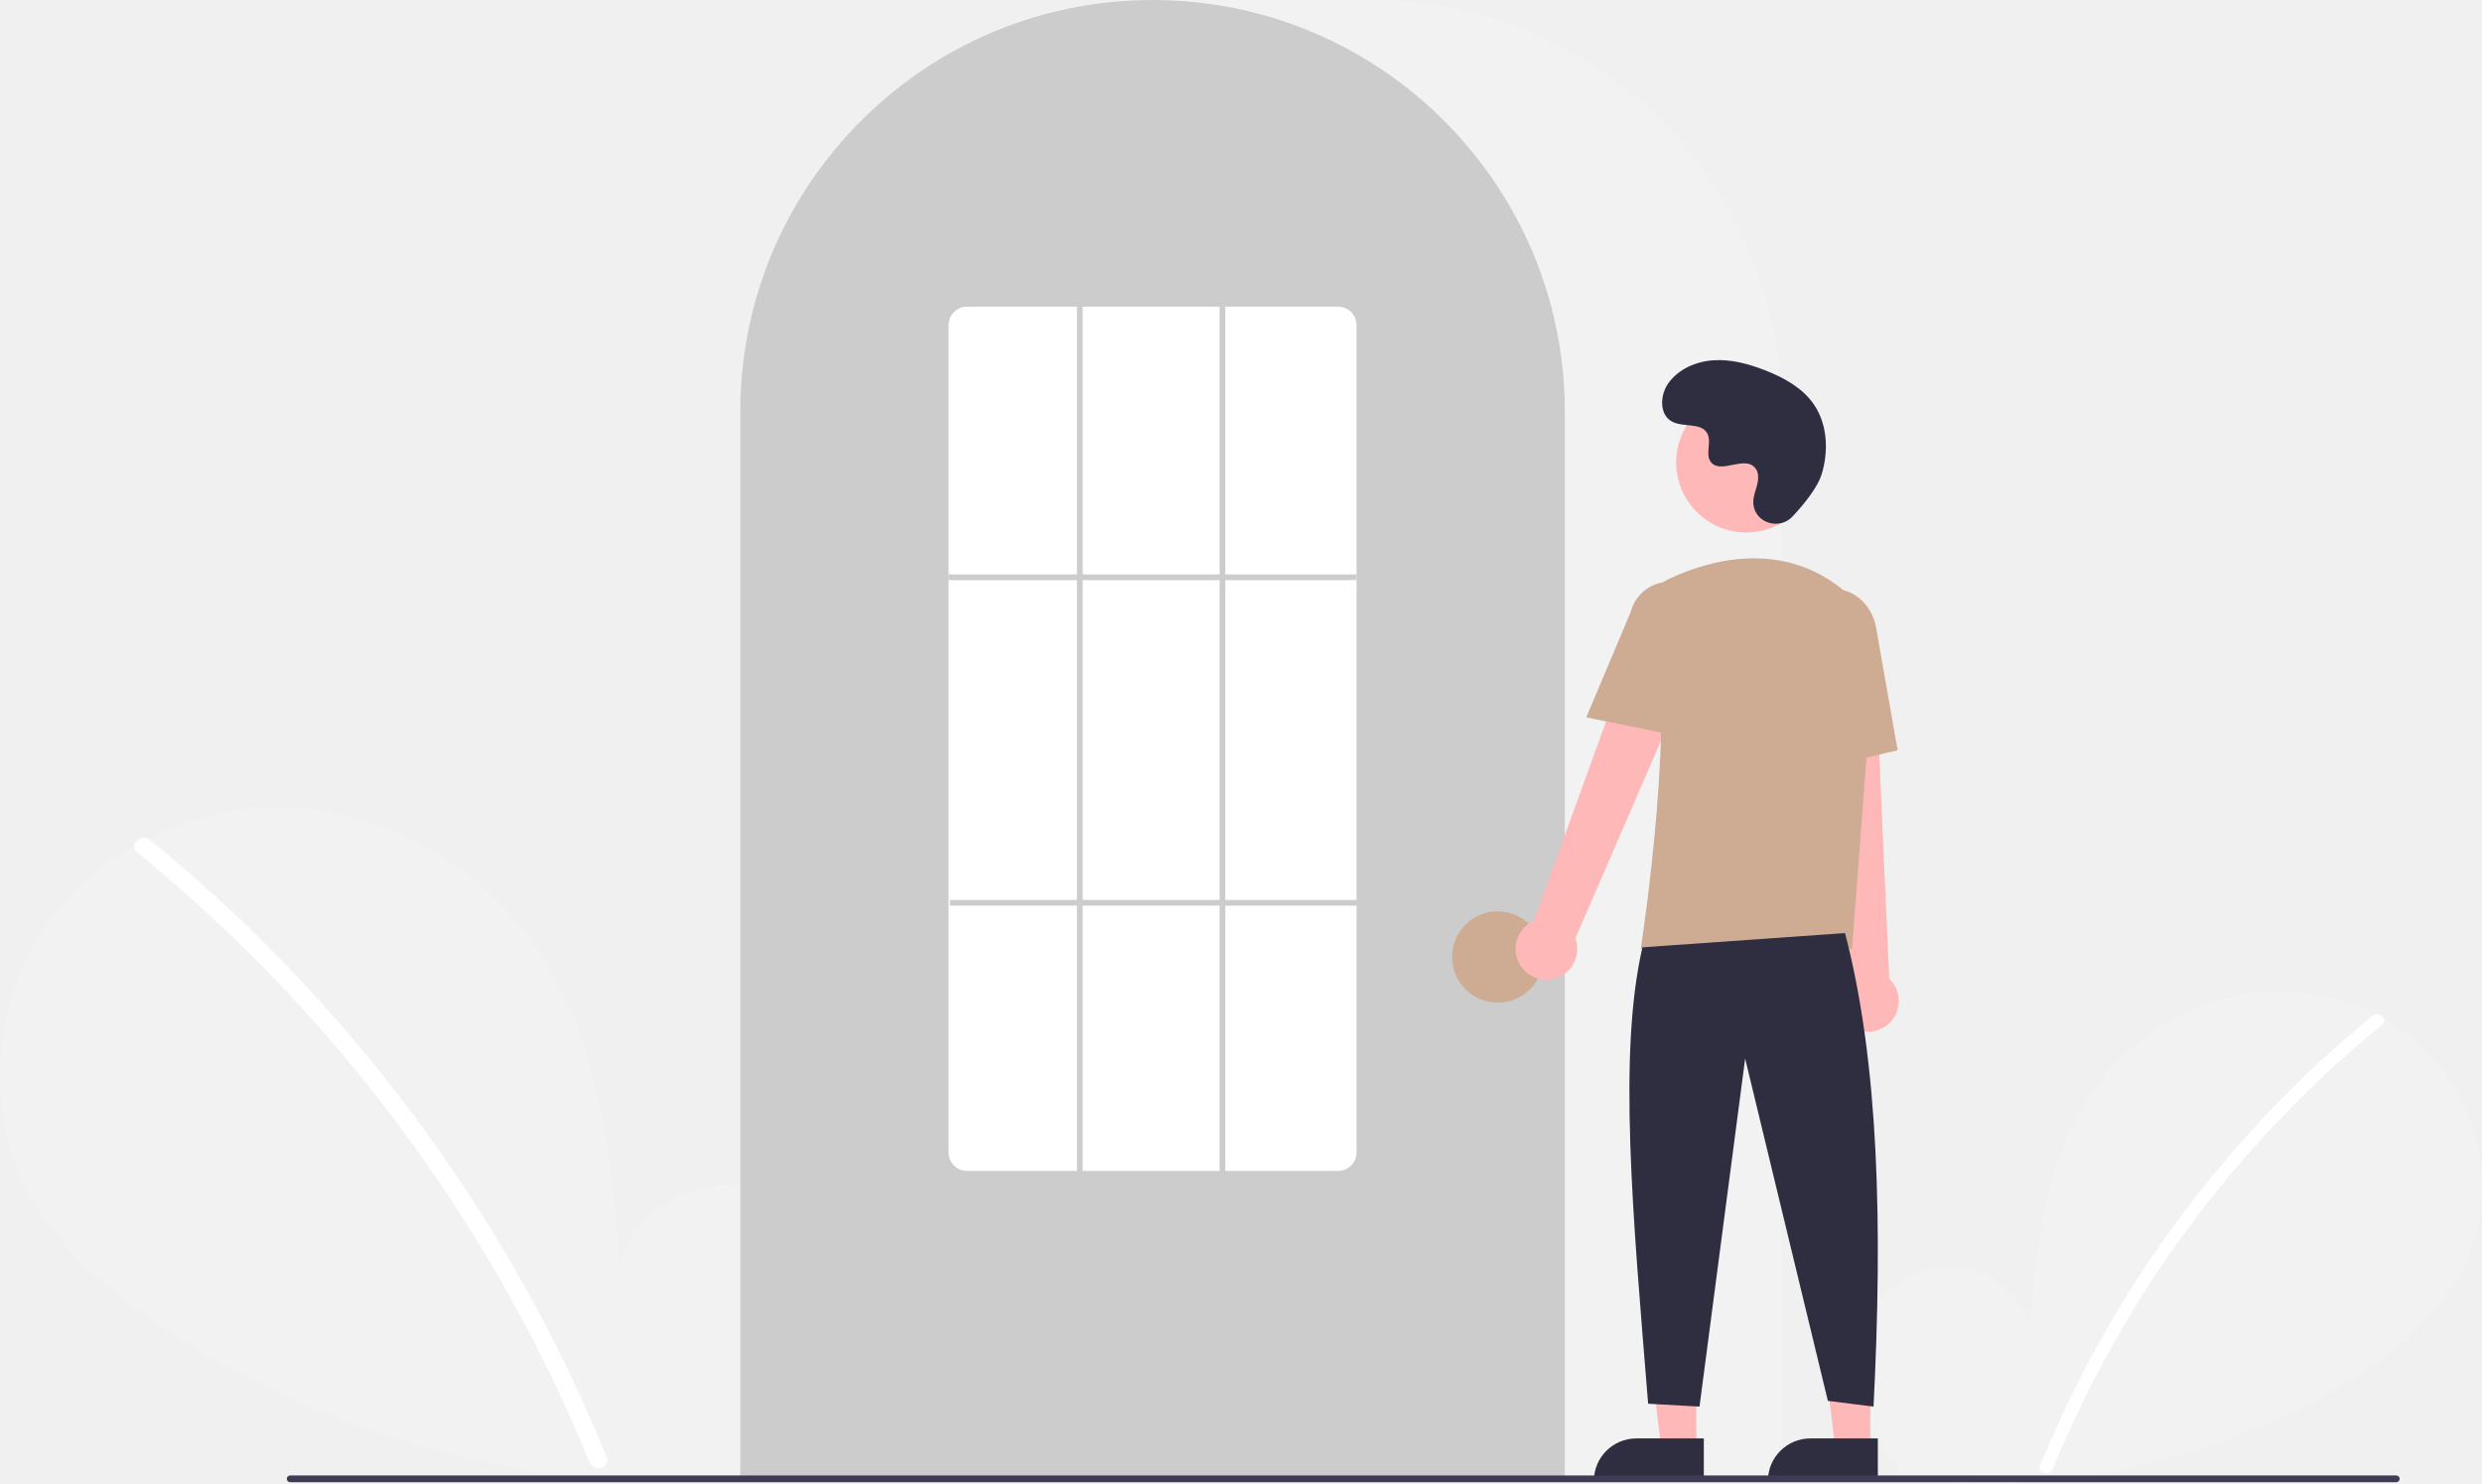
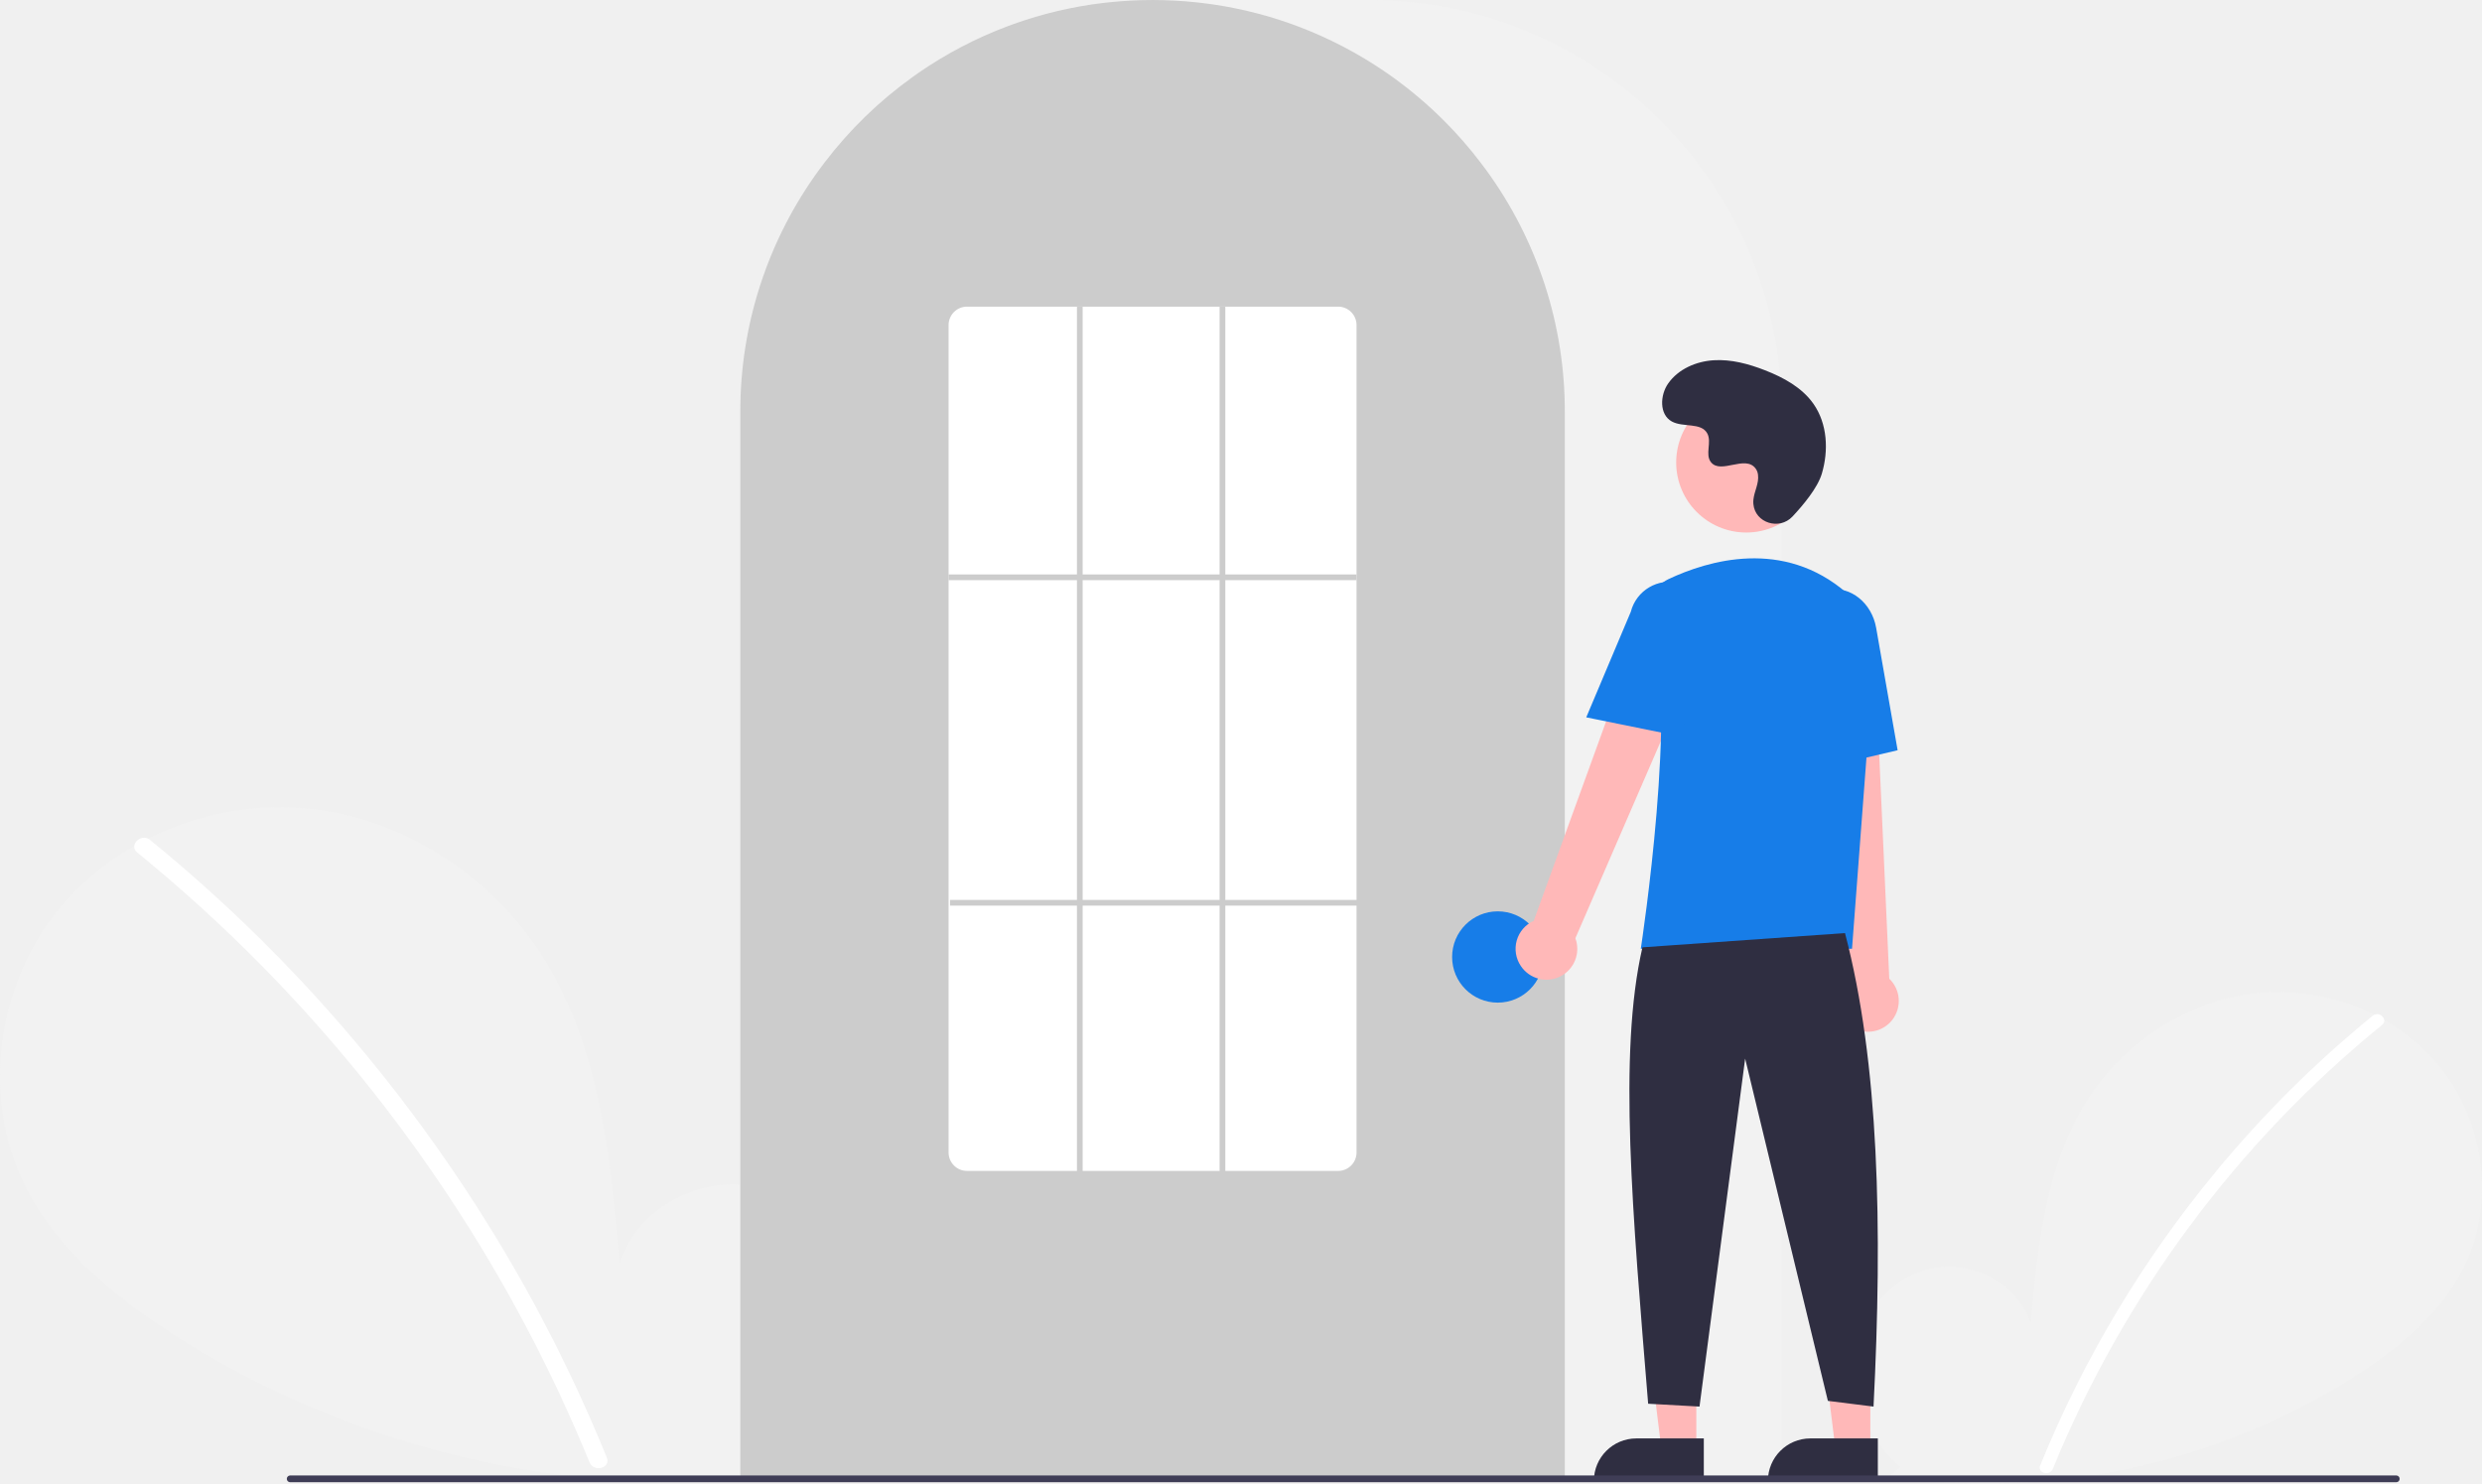
<svg xmlns="http://www.w3.org/2000/svg" data-name="Layer 1" width="870" height="520.139" viewBox="0 0 870 520.139">
  <path d="M831.092,704.187c-11.138-9.412-17.904-24.28-16.13-38.754s12.764-27.78,27.018-30.854,30.504,5.435,34.834,19.359c2.383-26.846,5.129-54.818,19.402-77.68,12.924-20.701,35.309-35.514,59.569-38.164s49.803,7.359,64.933,26.507,18.835,46.985,8.238,68.969c-7.806,16.195-22.188,28.247-37.257,38.052a240.452,240.452,0,0,1-164.454,35.977Z" transform="translate(-165 -189.9307)" fill="#f2f2f2" />
  <path d="M996.728,546.01a393.414,393.414,0,0,0-54.826,54.442,394.561,394.561,0,0,0-61.752,103.194c-1.112,2.725,3.313,3.911,4.412,1.216A392.342,392.342,0,0,1,999.963,549.245c2.284-1.86-.97-5.08-3.236-3.236Z" transform="translate(-165 -189.9307)" fill="#fff" />
  <path d="M445.067,701.63c15.299-12.927,24.591-33.348,22.154-53.228s-17.531-38.156-37.11-42.377-41.897,7.464-47.844,26.59c-3.273-36.873-7.044-75.292-26.648-106.693-17.751-28.433-48.497-48.778-81.818-52.418s-68.404,10.107-89.185,36.407-25.869,64.535-11.315,94.729c10.722,22.243,30.475,38.797,51.172,52.264,66.03,42.965,147.939,60.884,225.877,49.415" transform="translate(-165 -189.9307)" fill="#f2f2f2" />
  <path d="M217.567,484.373a540.355,540.355,0,0,1,75.304,74.777A548.076,548.076,0,0,1,352.257,647.04a545.835,545.835,0,0,1,25.43,53.846c1.527,3.743-4.55,5.372-6.06,1.671a536.36,536.36,0,0,0-49.009-92.727A539.734,539.734,0,0,0,256.889,528.632a538.441,538.441,0,0,0-43.766-39.815c-3.138-2.555,1.332-6.978,4.444-4.444Z" transform="translate(-165 -189.9307)" fill="#fff" />
  <path d="M789.5,708.931h-365v-374.5c0-79.678,64.822-144.5,144.5-144.5h76c79.677,0,144.5,64.822,144.5,144.5Z" transform="translate(-165 -189.9307)" fill="#f2f2f2" />
  <path d="M713.5,708.931h-289v-374.5a143.382,143.382,0,0,1,27.596-84.944c.664-.905,1.326-1.798,2.009-2.681a144.466,144.466,0,0,1,30.754-29.851c.66-.48,1.322-.952,1.994-1.423a144.16,144.16,0,0,1,31.472-16.459c.661-.25,1.334-.501,2.007-.742a144.02,144.02,0,0,1,31.108-7.336c.658-.09,1.333-.16,2.008-.23a146.288,146.288,0,0,1,31.105,0c.673.07,1.349.141,2.014.231a143.995,143.995,0,0,1,31.1,7.335c.673.241,1.346.492,2.009.743a143.799,143.799,0,0,1,31.106,16.216c.672.461,1.344.933,2.006,1.405a145.987,145.987,0,0,1,18.384,15.564,144.305,144.305,0,0,1,12.724,14.551c.681.88,1.343,1.773,2.005,2.677A143.382,143.382,0,0,1,713.5,334.431Z" transform="translate(-165 -189.9307)" fill="#ccc" />
-   <circle cx="525" cy="335.5" r="16" fill="#ceab93" />
+   <circle cx="525" cy="335.5" r="16" fill="#177de8" />
  <polygon points="594.599 507.783 582.339 507.783 576.506 460.495 594.601 460.496 594.599 507.783" fill="#ffb8b8" />
  <path d="M573.582,504.28h23.644a0,0,0,0,1,0,0v14.887a0,0,0,0,1,0,0H558.695a0,0,0,0,1,0,0v0a14.887,14.887,0,0,1,14.887-14.887Z" fill="#2f2e41" />
  <polygon points="655.599 507.783 643.339 507.783 637.506 460.495 655.601 460.496 655.599 507.783" fill="#ffb8b8" />
  <path d="M634.582,504.28h23.644a0,0,0,0,1,0,0v14.887a0,0,0,0,1,0,0H619.695a0,0,0,0,1,0,0v0a14.887,14.887,0,0,1,14.887-14.887Z" fill="#2f2e41" />
  <path d="M698.098,528.6a10.743,10.743,0,0,1,4.511-15.843l41.676-114.867L764.791,409.082,717.206,518.853a10.801,10.801,0,0,1-19.109,9.748Z" transform="translate(-165 -189.9307)" fill="#ffb8b8" />
  <path d="M814.336,550.184a10.743,10.743,0,0,1-2.893-16.217L798.533,412.458l23.338,1.066L827.236,533.045a10.801,10.801,0,0,1-12.9,17.139Z" transform="translate(-165 -189.9307)" fill="#ffb8b8" />
  <circle cx="612.106" cy="162.123" r="24.561" fill="#ffb8b8" />
-   <path d="M814.18,522.549H740.133l.089-.576c.133-.861,13.197-86.439,3.562-114.436a11.813,11.813,0,0,1,6.069-14.584h0c13.772-6.485,40.208-14.471,62.52,4.909a28.234,28.234,0,0,1,9.459,23.396Z" transform="translate(-165 -189.9307)" fill="#ceab93" />
-   <path d="M754.354,448.181,721.018,441.418l15.626-37.03a13.997,13.997,0,0,1,27.106,6.998Z" transform="translate(-165 -189.9307)" fill="#ceab93" />
-   <path d="M797.05,460.739l-2.004-45.941c-1.52-8.636,3.424-16.8,11.027-18.135,7.605-1.33,15.032,4.66,16.558,13.36l7.533,42.928Z" transform="translate(-165 -189.9307)" fill="#ceab93" />
+   <path d="M814.18,522.549H740.133l.089-.576c.133-.861,13.197-86.439,3.562-114.436a11.813,11.813,0,0,1,6.069-14.584h0c13.772-6.485,40.208-14.471,62.52,4.909a28.234,28.234,0,0,1,9.459,23.396Z" transform="translate(-165 -189.9307)" fill="#177de8" />
+   <path d="M754.354,448.181,721.018,441.418l15.626-37.03a13.997,13.997,0,0,1,27.106,6.998Z" transform="translate(-165 -189.9307)" fill="#177de8" />
+   <path d="M797.05,460.739l-2.004-45.941c-1.52-8.636,3.424-16.8,11.027-18.135,7.605-1.33,15.032,4.66,16.558,13.36l7.533,42.928Z" transform="translate(-165 -189.9307)" fill="#177de8" />
  <path d="M811.716,517.049c11.915,45.377,13.214,103.069,10,166l-16-2-29-120-16,122-18-1c-5.377-66.03-10.613-122.715-2-160Z" transform="translate(-165 -189.9307)" fill="#2f2e41" />
  <path d="M793.289,371.035c-4.582,4.881-13.091,2.261-13.688-4.407a8.055,8.055,0,0,1,.01-1.556c.308-2.954,2.015-5.635,1.606-8.754a4.59,4.59,0,0,0-.84-2.149c-3.651-4.889-12.222,2.187-15.668-2.239-2.113-2.714.371-6.987-1.251-10.021-2.14-4.004-8.479-2.029-12.454-4.221-4.423-2.439-4.158-9.225-1.247-13.353,3.551-5.034,9.776-7.72,15.923-8.107s12.253,1.275,17.992,3.511c6.521,2.541,12.988,6.054,17.001,11.788,4.88,6.973,5.35,16.348,2.909,24.502C802.098,360.99,797.031,367.049,793.289,371.035Z" transform="translate(-165 -189.9307)" fill="#2f2e41" />
  <path d="M1004.982,709.574h-738.294a1.191,1.191,0,0,1,0-2.381h738.294a1.191,1.191,0,0,1,0,2.381Z" transform="translate(-165 -189.9307)" fill="#3f3d56" />
  <path d="M634,600.431H504a6.465,6.465,0,0,1-6.5-6.415V303.846a6.465,6.465,0,0,1,6.5-6.415H634a6.465,6.465,0,0,1,6.5,6.415V594.015A6.465,6.465,0,0,1,634,600.431Z" transform="translate(-165 -189.9307)" fill="#fff" />
  <rect x="332.5" y="201.39" width="143" height="2" fill="#ccc" />
  <rect x="333" y="315.5" width="143" height="2" fill="#ccc" />
  <rect x="377.5" y="107.5" width="2" height="304" fill="#ccc" />
  <rect x="427.5" y="107.5" width="2" height="304" fill="#ccc" />
</svg>
